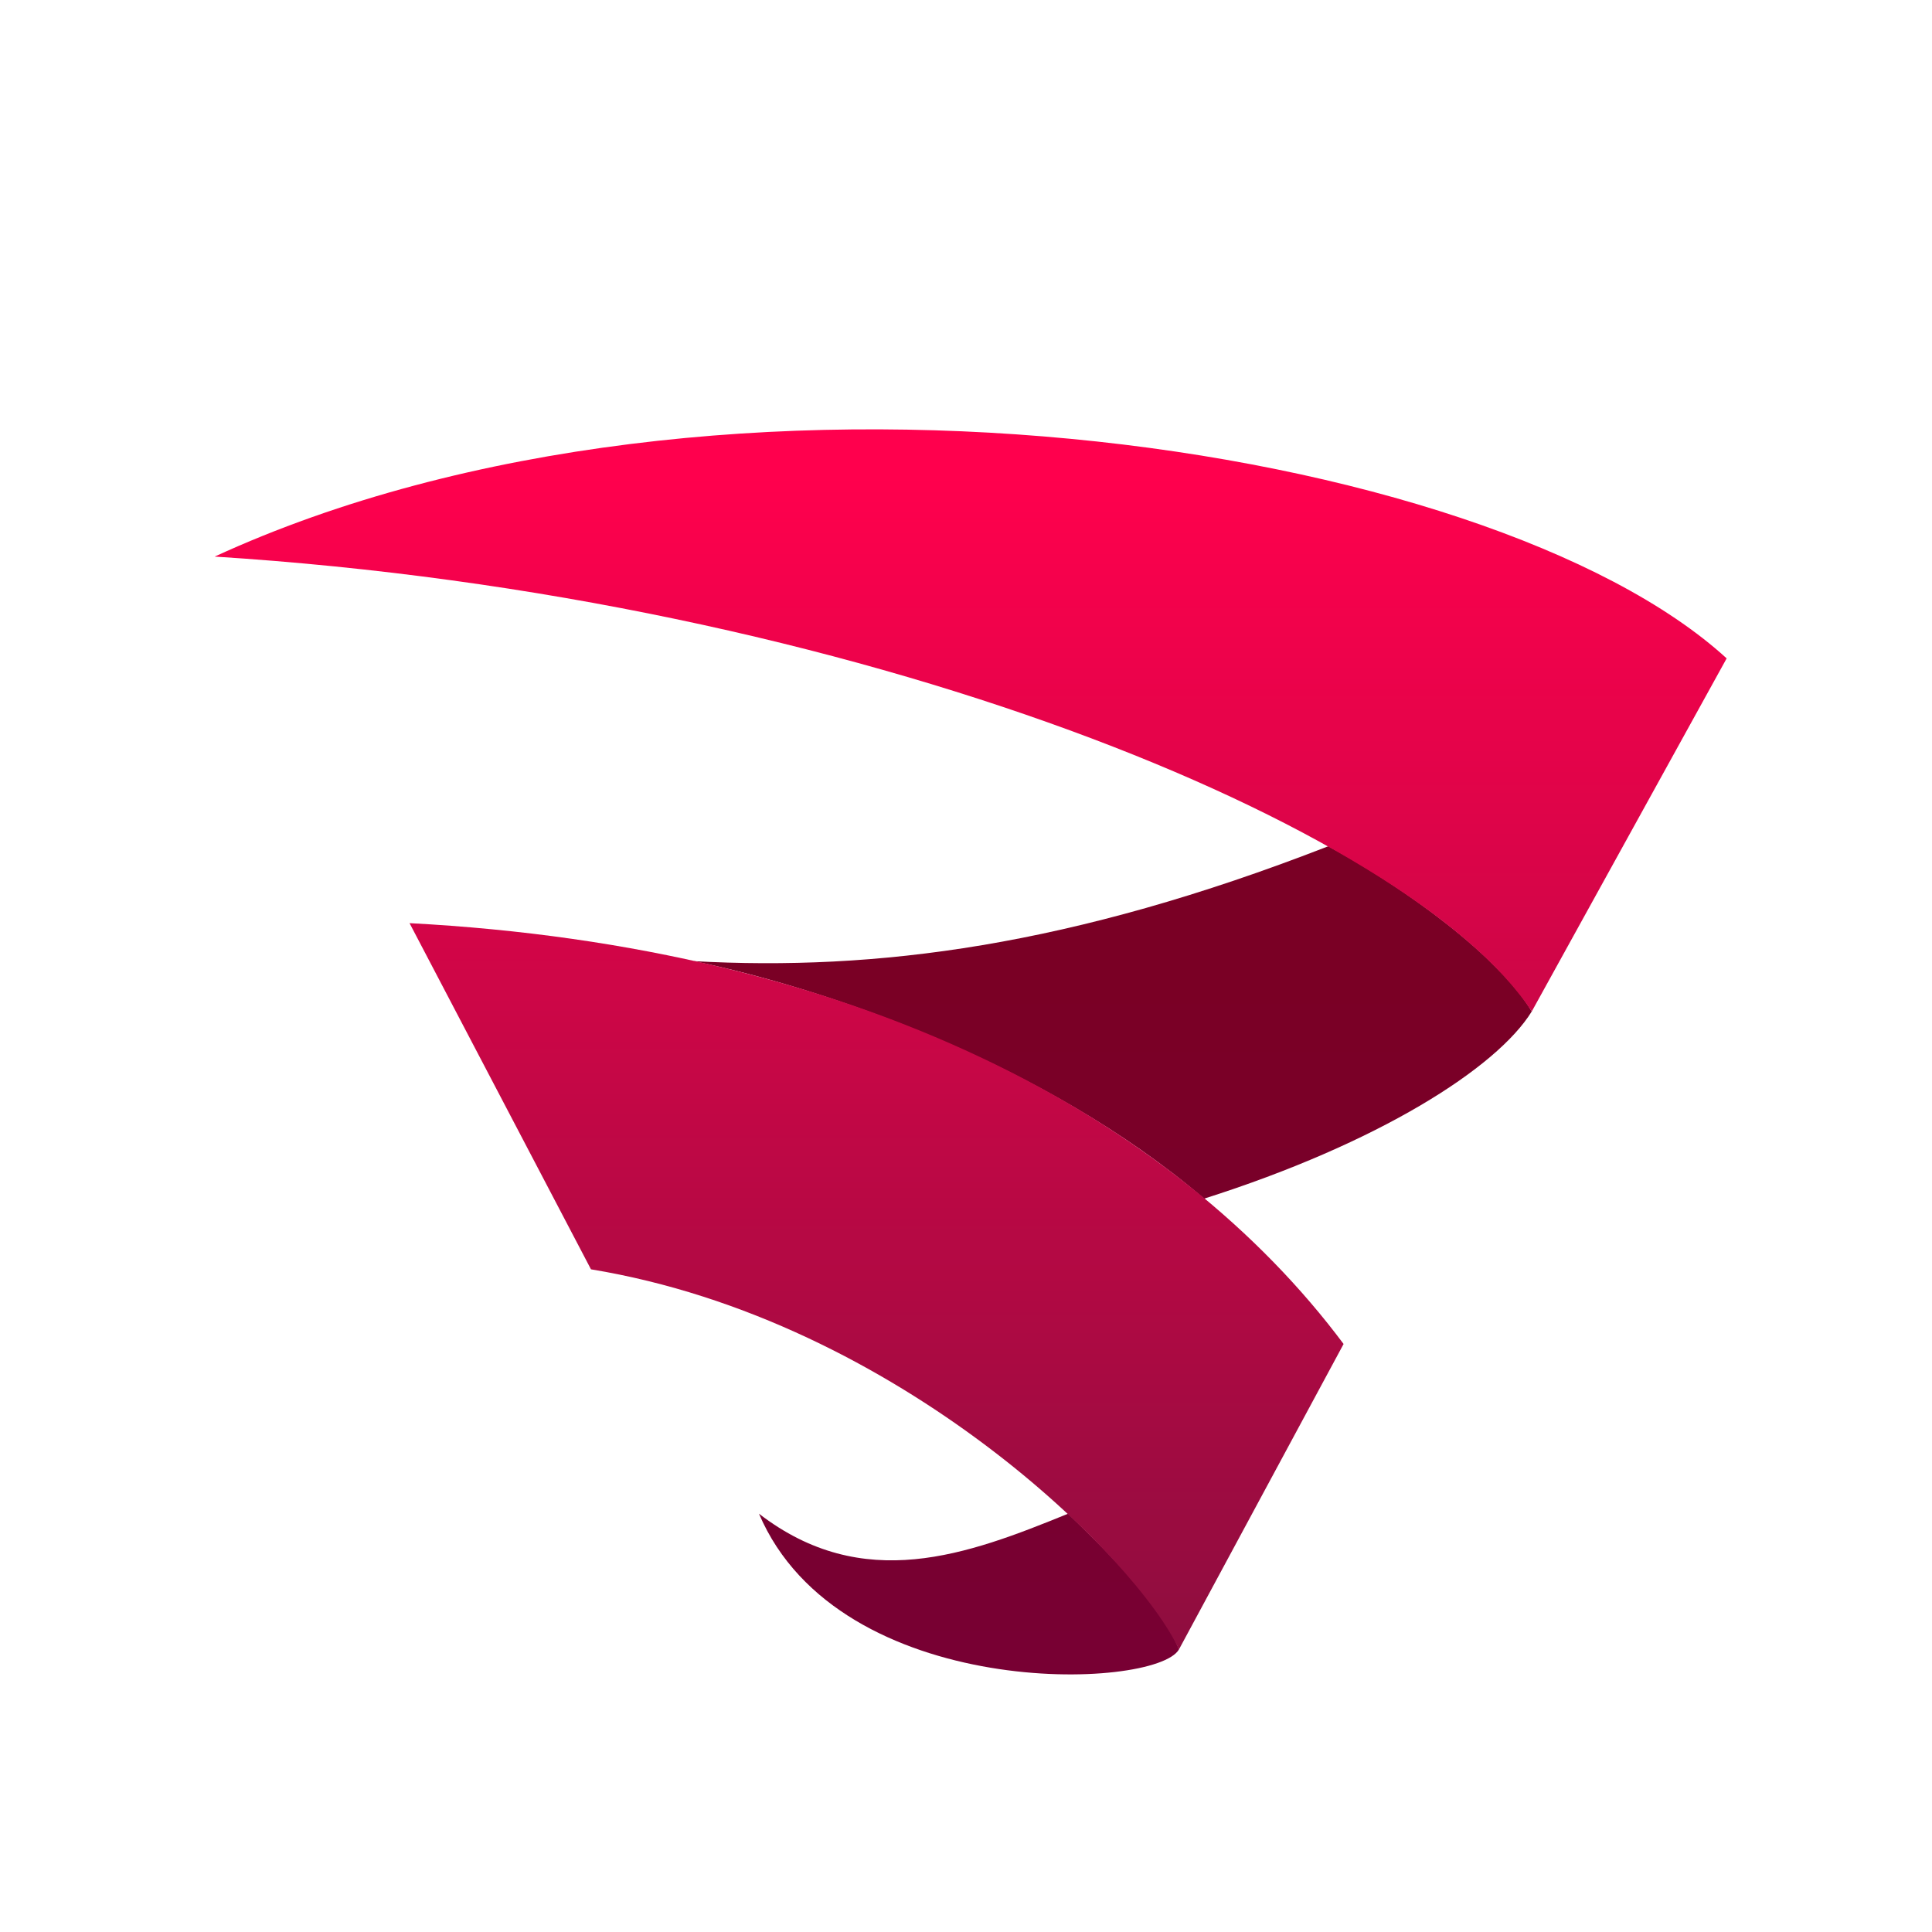
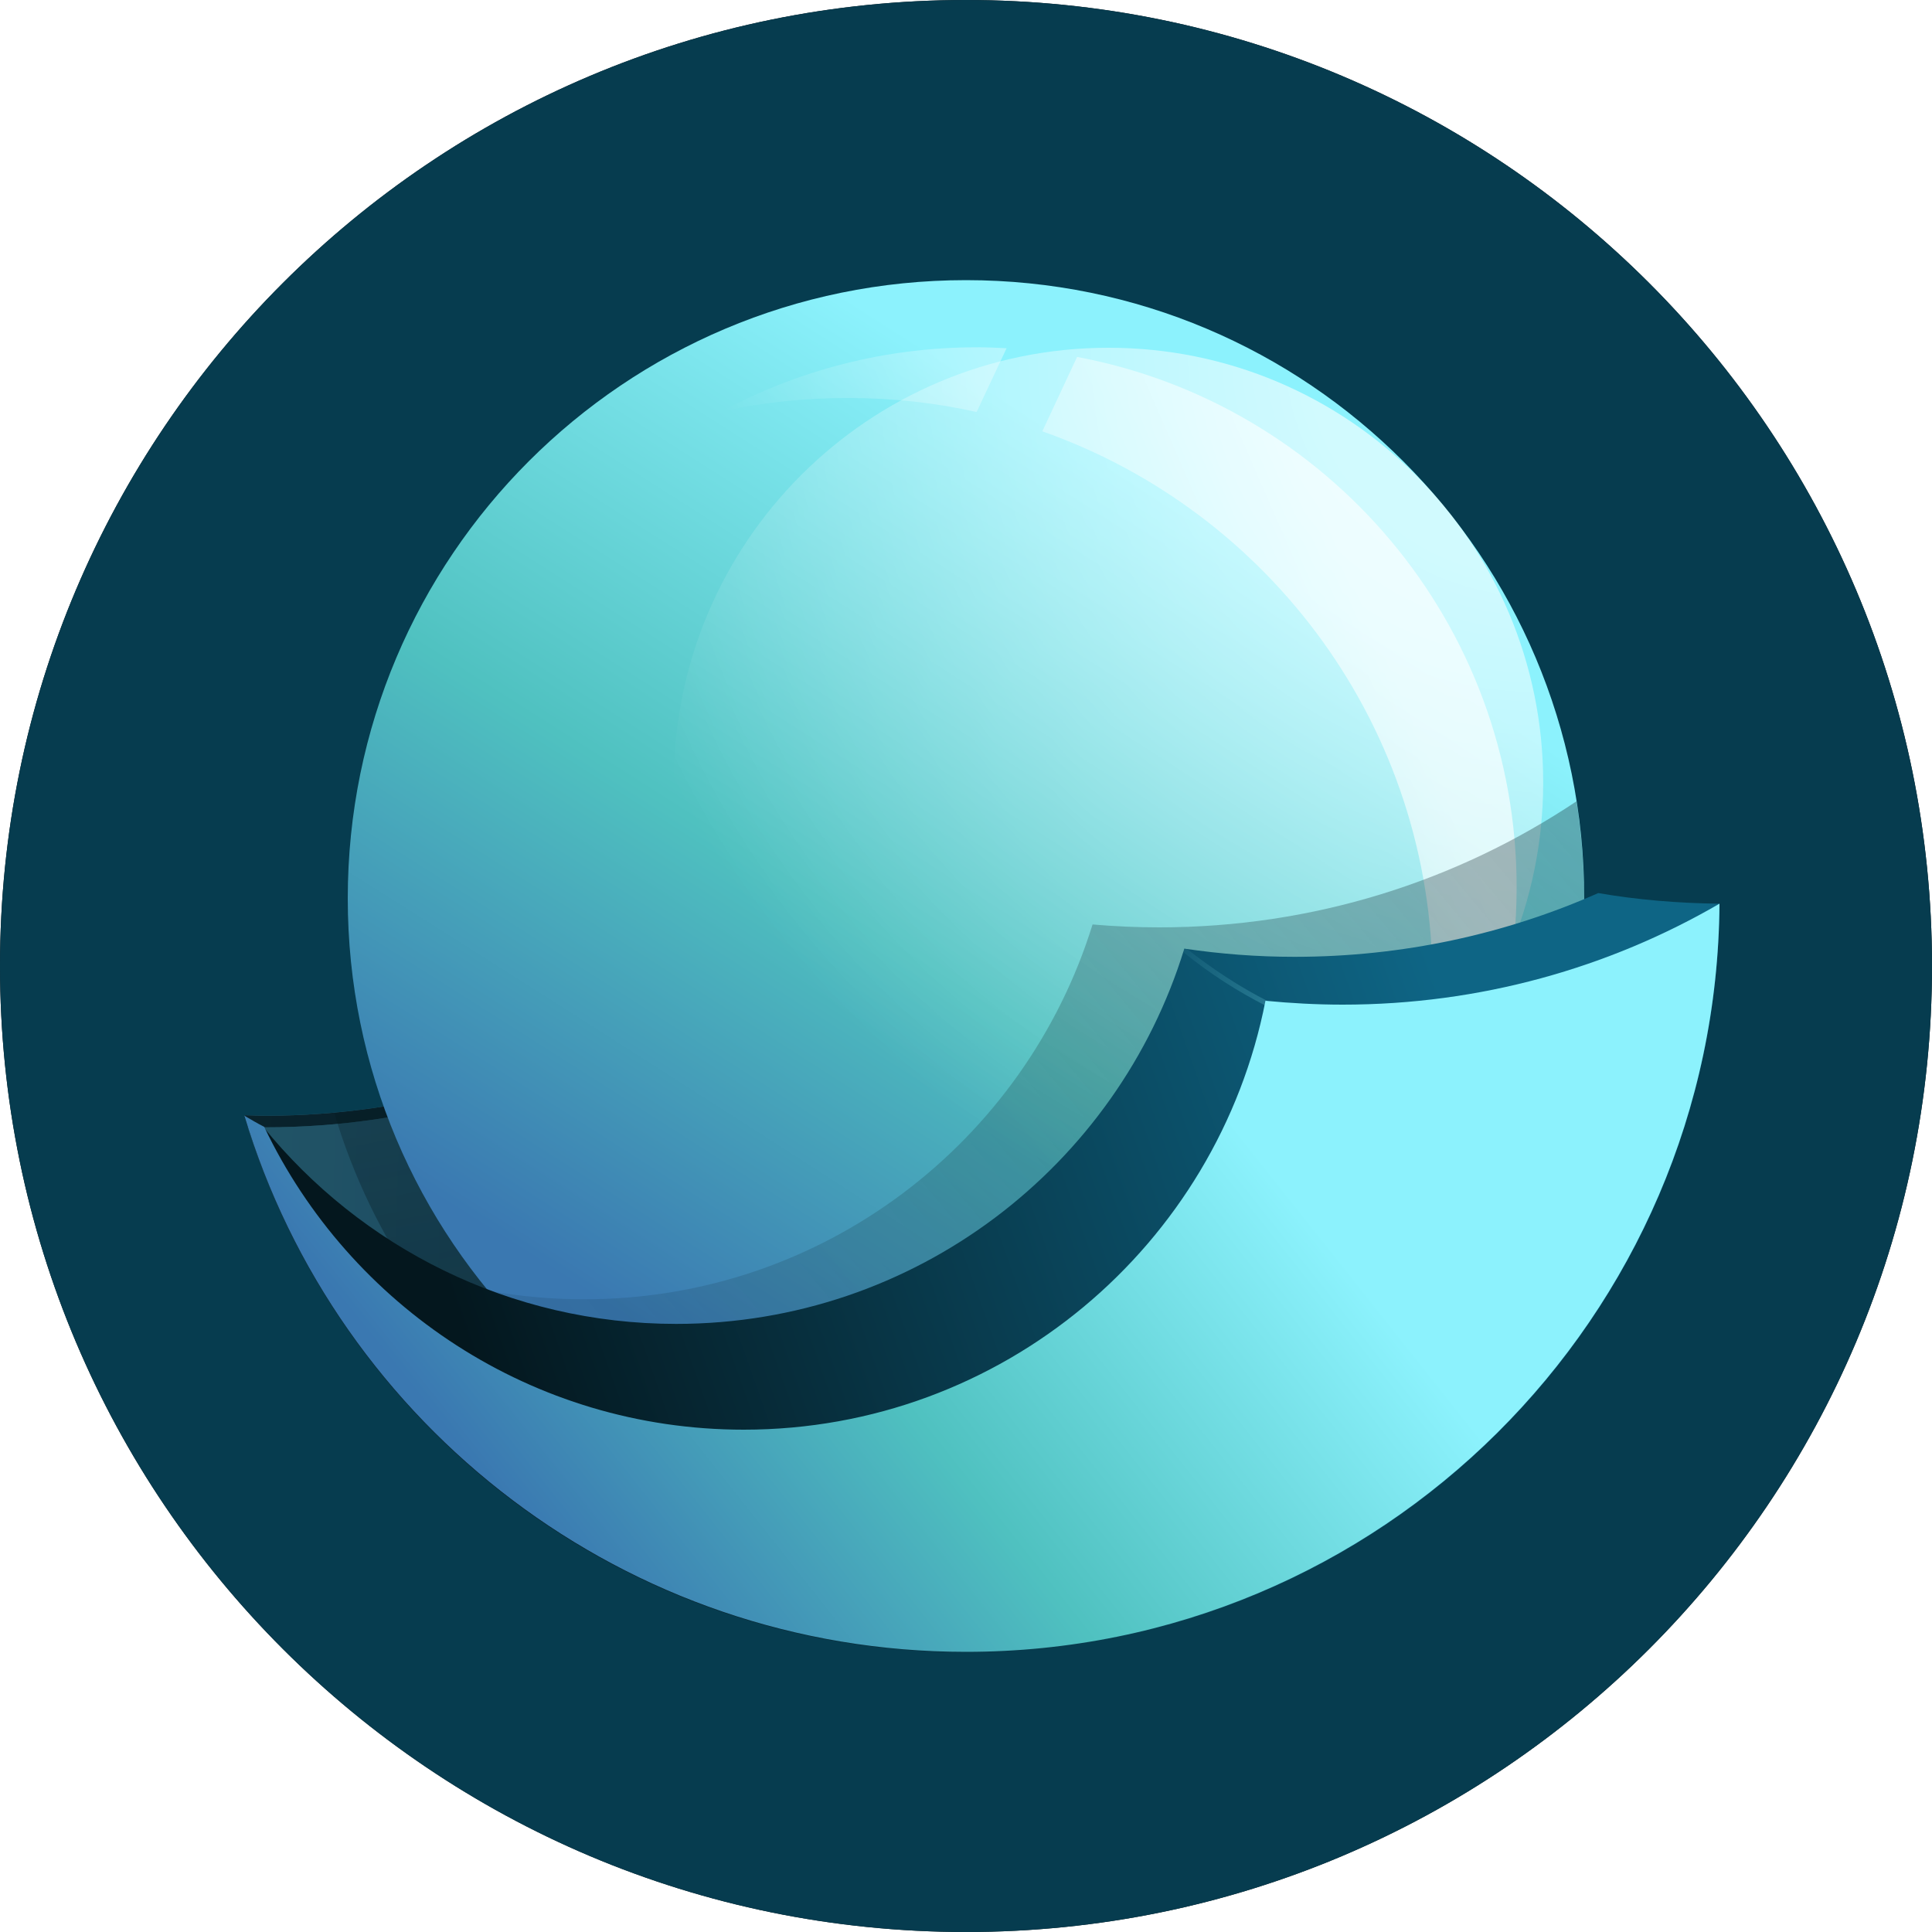
- <svg xmlns="http://www.w3.org/2000/svg" width="45" height="45" viewBox="0 0 45 45" fill="none">
-   <path d="M17.678 35.257C19.556 39.657 26.913 39.368 27.46 38.419C27.085 37.395 25.582 35.935 24.878 35.257C22.53 36.214 20.104 37.127 17.678 35.257Z" fill="url(#paint0_linear)" />
-   <path d="M35.678 23.558C34.926 22.294 32.782 20.711 30.94 19.71C24.925 22.052 20.397 22.619 16.158 22.387C19.165 23.004 24.33 24.743 28.046 27.919C32.099 26.632 34.863 24.88 35.678 23.558Z" fill="url(#paint1_linear)" />
-   <path d="M40.217 15.335C34.66 10.255 16.739 7.566 5 12.964C20.026 13.916 32.86 19.271 35.678 23.558L40.217 15.335Z" fill="url(#paint2_linear)" />
-   <path d="M31.295 31.304C27.382 26.065 20.026 22.057 9.539 21.502L13.765 29.565C20.965 30.751 26.521 36.364 27.46 38.419L31.295 31.304Z" fill="url(#paint3_linear)" />
-   <defs>
-     <linearGradient id="paint0_linear" x1="24.735" y1="22.819" x2="24.735" y2="38.534" gradientUnits="userSpaceOnUse">
-       <stop stop-color="#7A0025" />
-       <stop offset="1" stop-color="#780033" />
-     </linearGradient>
-     <linearGradient id="paint1_linear" x1="24.735" y1="22.819" x2="24.735" y2="38.534" gradientUnits="userSpaceOnUse">
-       <stop stop-color="#7A0025" />
-       <stop offset="1" stop-color="#780033" />
-     </linearGradient>
-     <linearGradient id="paint2_linear" x1="22.168" y1="11.084" x2="22.168" y2="43.987" gradientUnits="userSpaceOnUse">
-       <stop stop-color="#FF004D" />
-       <stop offset="1" stop-color="#77103C" />
-     </linearGradient>
-     <linearGradient id="paint3_linear" x1="22.168" y1="11.084" x2="22.168" y2="43.987" gradientUnits="userSpaceOnUse">
-       <stop stop-color="#FF004D" />
-       <stop offset="1" stop-color="#77103C" />
-     </linearGradient>
-   </defs>
+ <svg xmlns="http://www.w3.org/2000/svg" xmlns:xlink="http://www.w3.org/1999/xlink" enable-background="new 0 0 400 400" viewBox="0 0 400 400">
+   <radialGradient id="a" cx="-105.093" cy="597.059" gradientTransform="matrix(-1132.689 1.028 2.9871 3291.169 -120471.289 -1964605.625)" gradientUnits="userSpaceOnUse" r="1">
+     <stop offset=".104" stop-color="#24537e" />
+     <stop offset=".52" stop-color="#4fc1c0" />
+     <stop offset="1" stop-color="#dafff4" />
+   </radialGradient>
+   <linearGradient id="b">
+     <stop offset="0" stop-color="#04171e" />
+     <stop offset="1" stop-color="#04171e" stop-opacity="0" />
+   </linearGradient>
+   <linearGradient id="c" gradientTransform="matrix(1 0 0 -1 0 402)" gradientUnits="userSpaceOnUse" x1="190.259" x2="138.795" xlink:href="#b" y1="43.112" y2="310.8" />
+   <linearGradient id="d">
+     <stop offset=".104" stop-color="#3a78b1" />
+     <stop offset=".52" stop-color="#4fc1c0" />
+     <stop offset="1" stop-color="#8cf2fd" />
+   </linearGradient>
+   <radialGradient id="e" cx="-105.48" cy="596.941" gradientTransform="matrix(121.0179 -190.2545 -2756.895 -1753.618 1658574.375 1027024)" gradientUnits="userSpaceOnUse" r="1" xlink:href="#d" />
+   <radialGradient id="f" cx="-104.871" cy="597.997" gradientTransform="matrix(-180.0001 129.5005 128.5812 178.7224 -95449.008 -93222.727)" gradientUnits="userSpaceOnUse" r="1">
+     <stop offset=".216" stop-color="#fff" />
+     <stop offset=".906" stop-color="#fff" stop-opacity="0" />
+   </radialGradient>
+   <linearGradient id="g">
+     <stop offset="0" stop-color="#fff" />
+     <stop offset=".732" stop-color="#fff" stop-opacity="0" />
+   </linearGradient>
+   <linearGradient id="h" gradientTransform="matrix(1 0 0 -1 0 402)" gradientUnits="userSpaceOnUse" x1="250.718" x2="118.718" xlink:href="#g" y1="349.516" y2="292.016" />
+   <linearGradient id="i" gradientTransform="matrix(1 0 0 -1 0 402)" gradientUnits="userSpaceOnUse" x1="293.382" x2="161.382" xlink:href="#g" y1="251.575" y2="194.075" />
+   <linearGradient id="j" gradientTransform="matrix(1 0 0 -1 0 402)" gradientUnits="userSpaceOnUse" x1="598.785" x2="58.914" xlink:href="#b" y1="466.164" y2="16.378" />
+   <linearGradient id="k" gradientTransform="matrix(1 0 0 -1 0 402)" gradientUnits="userSpaceOnUse" x1="306.359" x2="103.858" y1="174.658" y2="103.158">
+     <stop offset="0" stop-color="#0e6585" />
+     <stop offset="1" stop-color="#04171e" />
+   </linearGradient>
+   <radialGradient id="l" cx="-105.214" cy="596.924" gradientTransform="matrix(144.3669 -115.0948 -1795.115 -2251.666 1086829 1332290)" gradientUnits="userSpaceOnUse" r="1" xlink:href="#d" />
+   <linearGradient id="m" gradientTransform="matrix(1 0 0 -1 0 402)" gradientUnits="userSpaceOnUse" x1="262.779" x2="237.462" y1="193.98" y2="209.63">
+     <stop offset="0" stop-color="#8cf2fd" />
+     <stop offset="1" stop-color="#8cf2fd" stop-opacity="0" />
+   </linearGradient>
+   <circle cx="200" cy="200" fill="#161515" r="200" />
+   <circle cx="200" cy="200" fill="#063c4f" r="200" />
+   <path d="m50.6 230.9c1.5 0 3 .1 4.4.1 30.5 0 59-8.8 83-23.9 9.8 50.7 54.4 88.9 108 88.9 43.8 0 81.6-25.6 99.3-62.7 1.4-.7 2.7-1.5 4.1-2.3-19.3 64.2-78.9 111-149.4 111s-130.1-46.8-149.4-111.1z" fill="url(#a)" />
+   <path d="m50.6 230.9c1.5 0 3 .1 4.4.1 30.5 0 59-8.8 83-23.9 9.8 50.7 54.4 88.9 108 88.9 43.8 0 81.6-25.6 99.3-62.7 1.4-.7 2.7-1.5 4.1-2.3-19.3 64.2-78.9 111-149.4 111s-130.1-46.8-149.4-111.1z" fill="#04171e" fill-opacity=".88" />
+   <path d="m51.3 233.4h3.7c30.7 0 59.3-8.9 83.5-24.2 10.6 49.6 54.7 86.8 107.5 86.8 43.8 0 81.6-25.6 99.3-62.7 1.4-.7 2.7-1.5 4.1-2.3-19.3 64.2-78.9 111-149.4 111-69.7 0-128.6-45.6-148.7-108.6z" fill="url(#a)" />
+   <path d="m51.3 233.4h3.7c30.7 0 59.3-8.9 83.5-24.2 10.6 49.6 54.7 86.8 107.5 86.8 43.8 0 81.6-25.6 99.3-62.7 1.4-.7 2.7-1.5 4.1-2.3-19.3 64.2-78.9 111-149.4 111-69.7 0-128.6-45.6-148.7-108.6z" fill="#04171e" fill-opacity=".4" />
+   <path d="m273.8 292.5c-22.2 18.4-50.7 29.5-81.8 29.5-58.1 0-107.1-38.7-122.8-91.6 25.1-2.3 48.5-10.5 68.8-23.3 9.8 50.7 54.4 88.9 108 88.9 9.6 0 18.9-1.2 27.8-3.5z" fill="url(#c)" fill-opacity=".64" />
+   <path d="m328 186c0 70.7-57.3 128-128 128s-128-57.3-128-128 57.3-128 128-128 128 57.3 128 128z" fill="url(#e)" />
+   <path d="m319.5 162c0 49.7-40.3 90-90 90s-90-40.3-90-90 40.3-90 90-90 90 40.3 90 90z" fill="url(#f)" fill-opacity=".6" />
+   <g fill-opacity=".64">
+     <path d="m208.4 72.1c-2-.1-4-.2-6.1-.2-19.1 0-37.2 4.8-52.9 13.3 8.4-1.9 17.2-2.8 26.2-2.8 9.2 0 18.1 1 26.6 2.9z" fill="url(#h)" />
+     <path d="m215.8 89.3c47.1 16.6 80.8 61.4 80.8 114.2 0 21.7-5.7 42-15.7 59.6 20.5-20.2 33.1-48.3 33.1-79.4 0-54.7-39.2-100.1-91-109.8z" fill="url(#i)" />
+     <path d="m268.4 294.2c-19.8 12.5-43.2 19.8-68.4 19.8-39.9 0-75.5-18.2-99-46.8 6.5 1.2 13.1 1.8 20 1.8 49.5 0 91.3-32.7 105.2-77.6 4.6.4 9.2.6 13.8.6 32 0 61.7-9.6 86.4-26.1 1 6.6 1.6 13.3 1.6 20.1 0 4.2-.2 8.4-.6 12.6-7.2 38.8-28.8 72.6-59 95.6z" fill="url(#j)" />
+   </g>
+   <path d="m50.6 231.1c19.3 64.2 78.9 111 149.4 111 85.8 0 155.5-69.3 156-155-8.6-.1-17-.8-25.1-2.2-19.2 8.5-40.5 13.2-62.9 13.2-7.8 0-15.4-.6-22.8-1.7-13.8 45-55.7 77.7-105.2 77.7-34.5 0-65.3-15.9-85.5-40.8-1.3-.8-2.6-1.5-3.9-2.2z" fill="url(#k)" />
+   <path d="m356 187.1c-22.9 13.3-49.6 20.9-78 20.9-5.4 0-10.8-.3-16-.8-9.9 50.6-54.5 88.8-108 88.8-43.8 0-81.6-25.6-99.3-62.7-1.4-.7-2.7-1.5-4.1-2.3 19.3 64.2 78.9 111 149.4 111 85.8 0 155.4-69.2 156-154.9z" fill="url(#l)" />
+   <path clip-rule="evenodd" d="m245.1 196.6c.2-.2.5-.3.7-.1 5.2 4.1 10.8 7.8 16.9 10.9.3.1.4.5.2.7s-.4.4-.7.2c-6.1-3.1-11.8-6.8-17-11-.2-.1-.3-.5-.1-.7z" fill="url(#m)" fill-rule="evenodd" opacity=".2" />
</svg>
